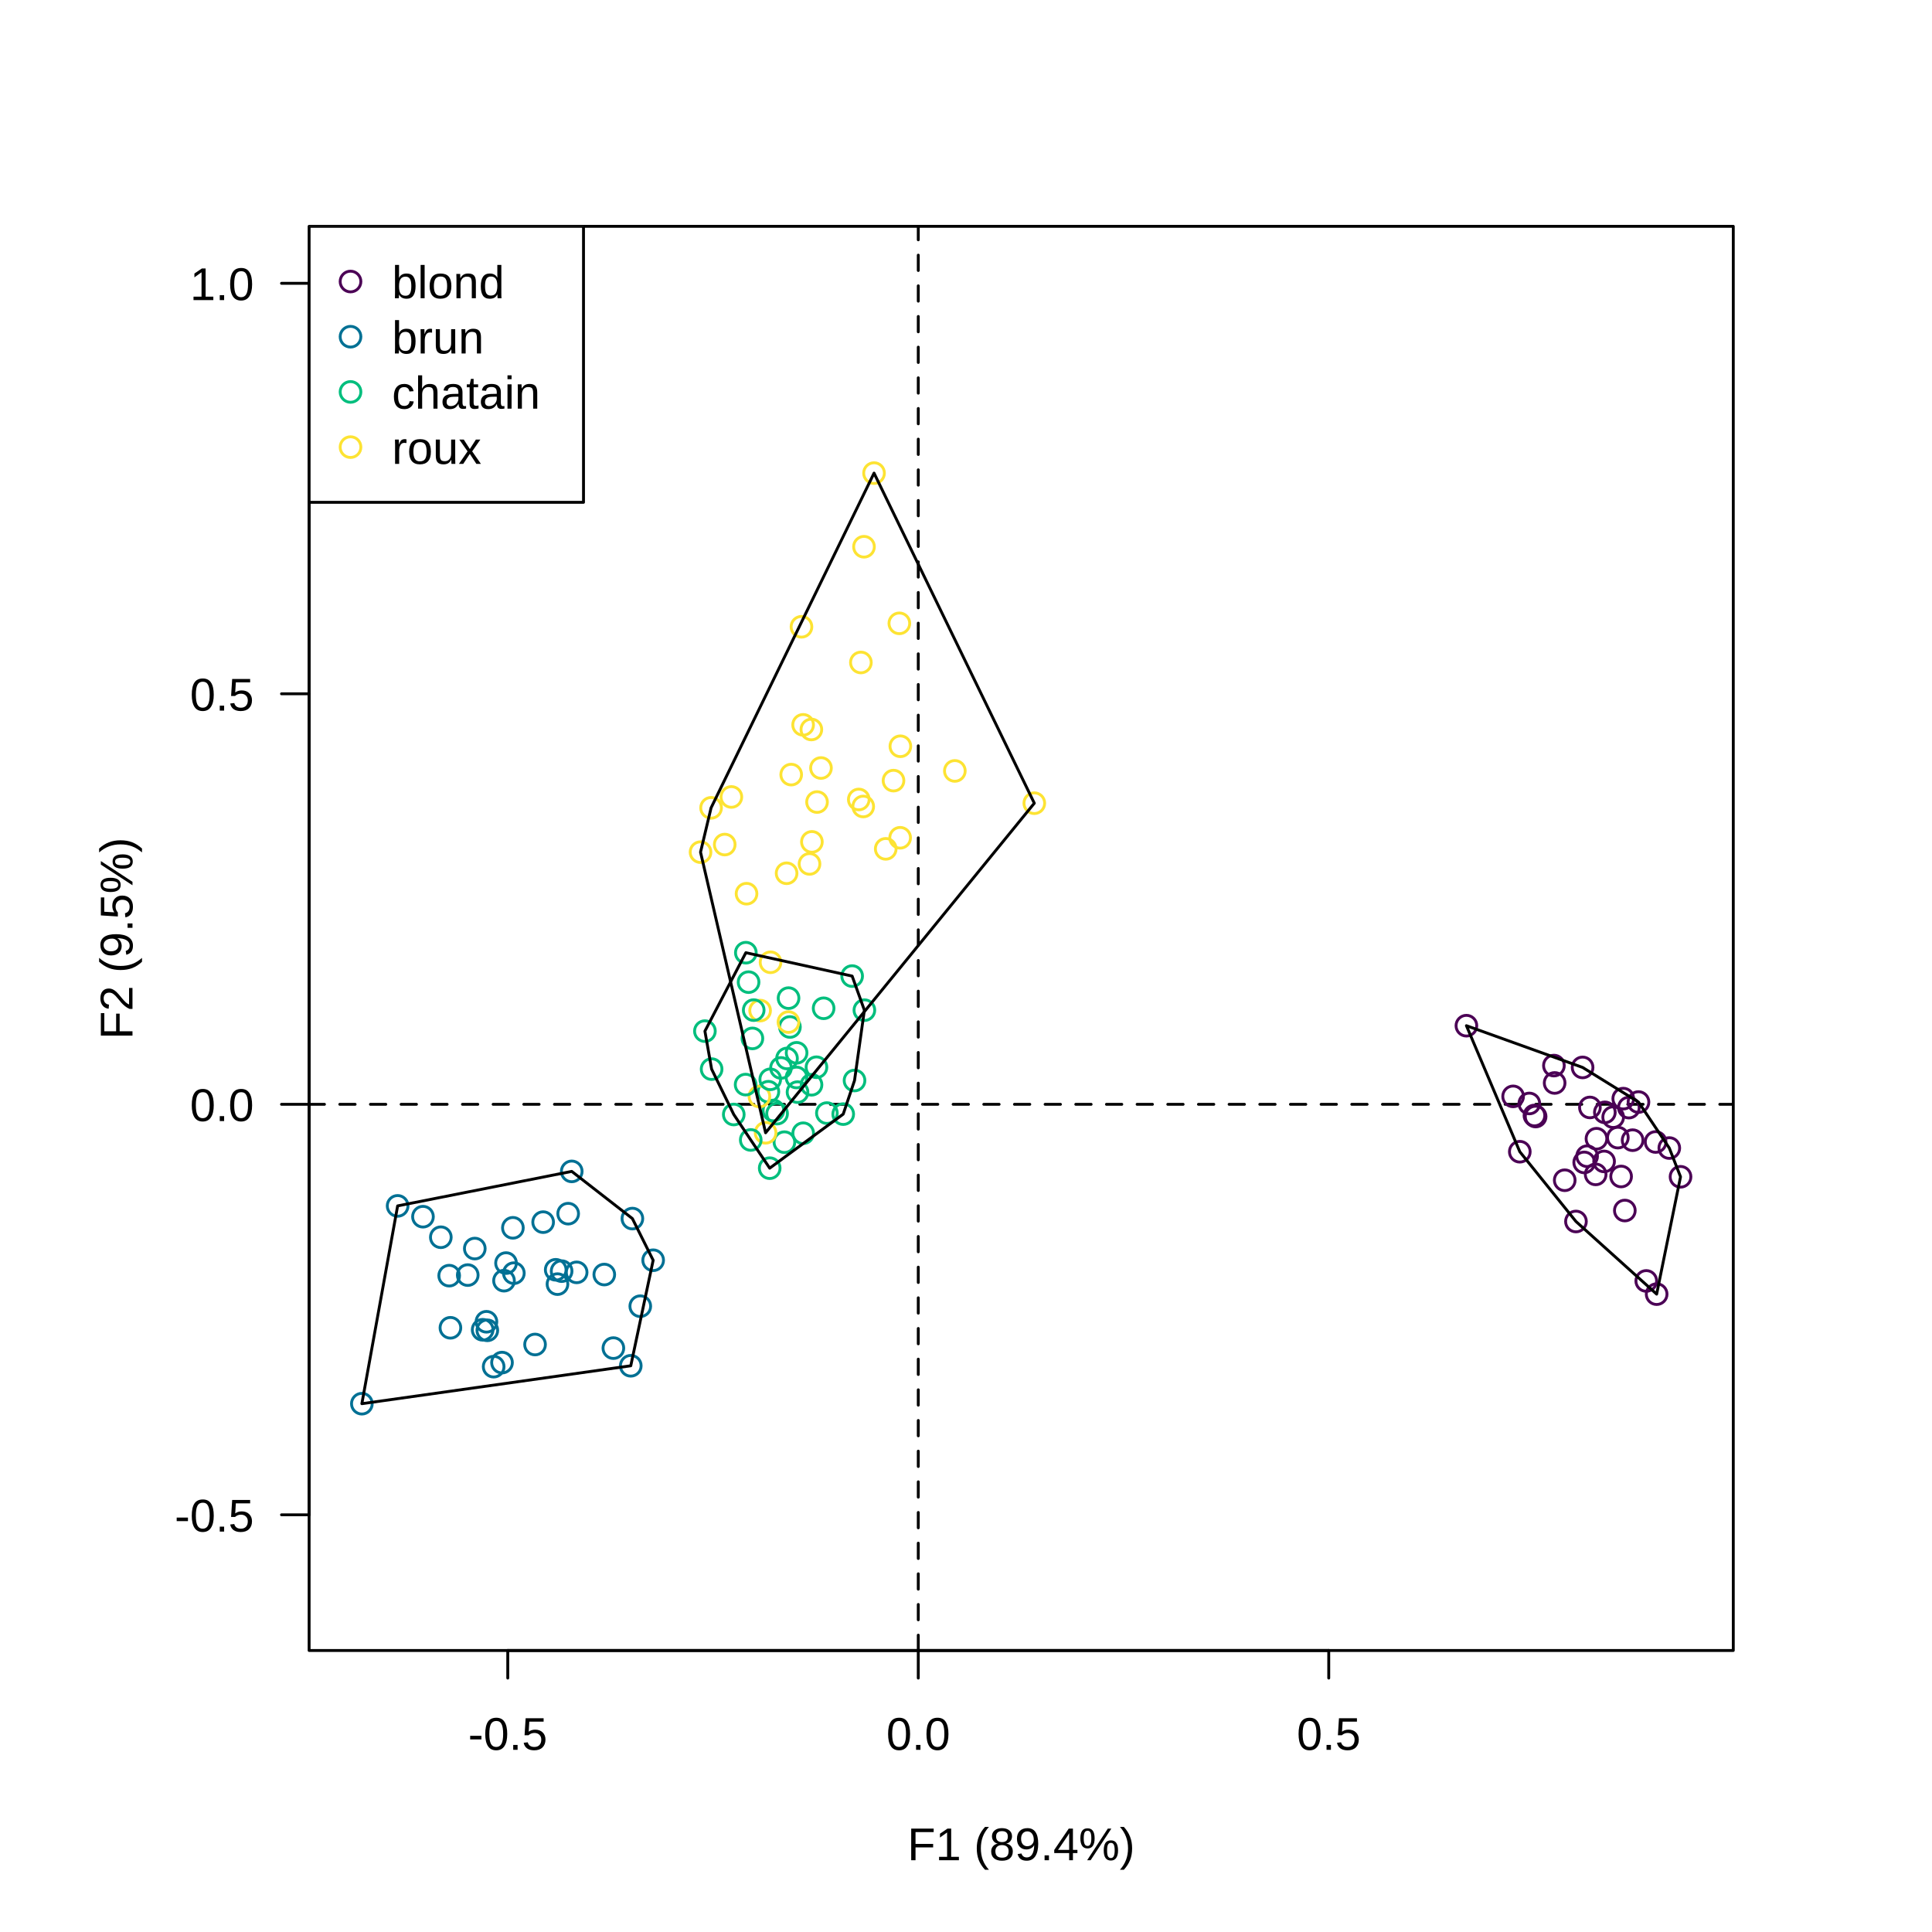
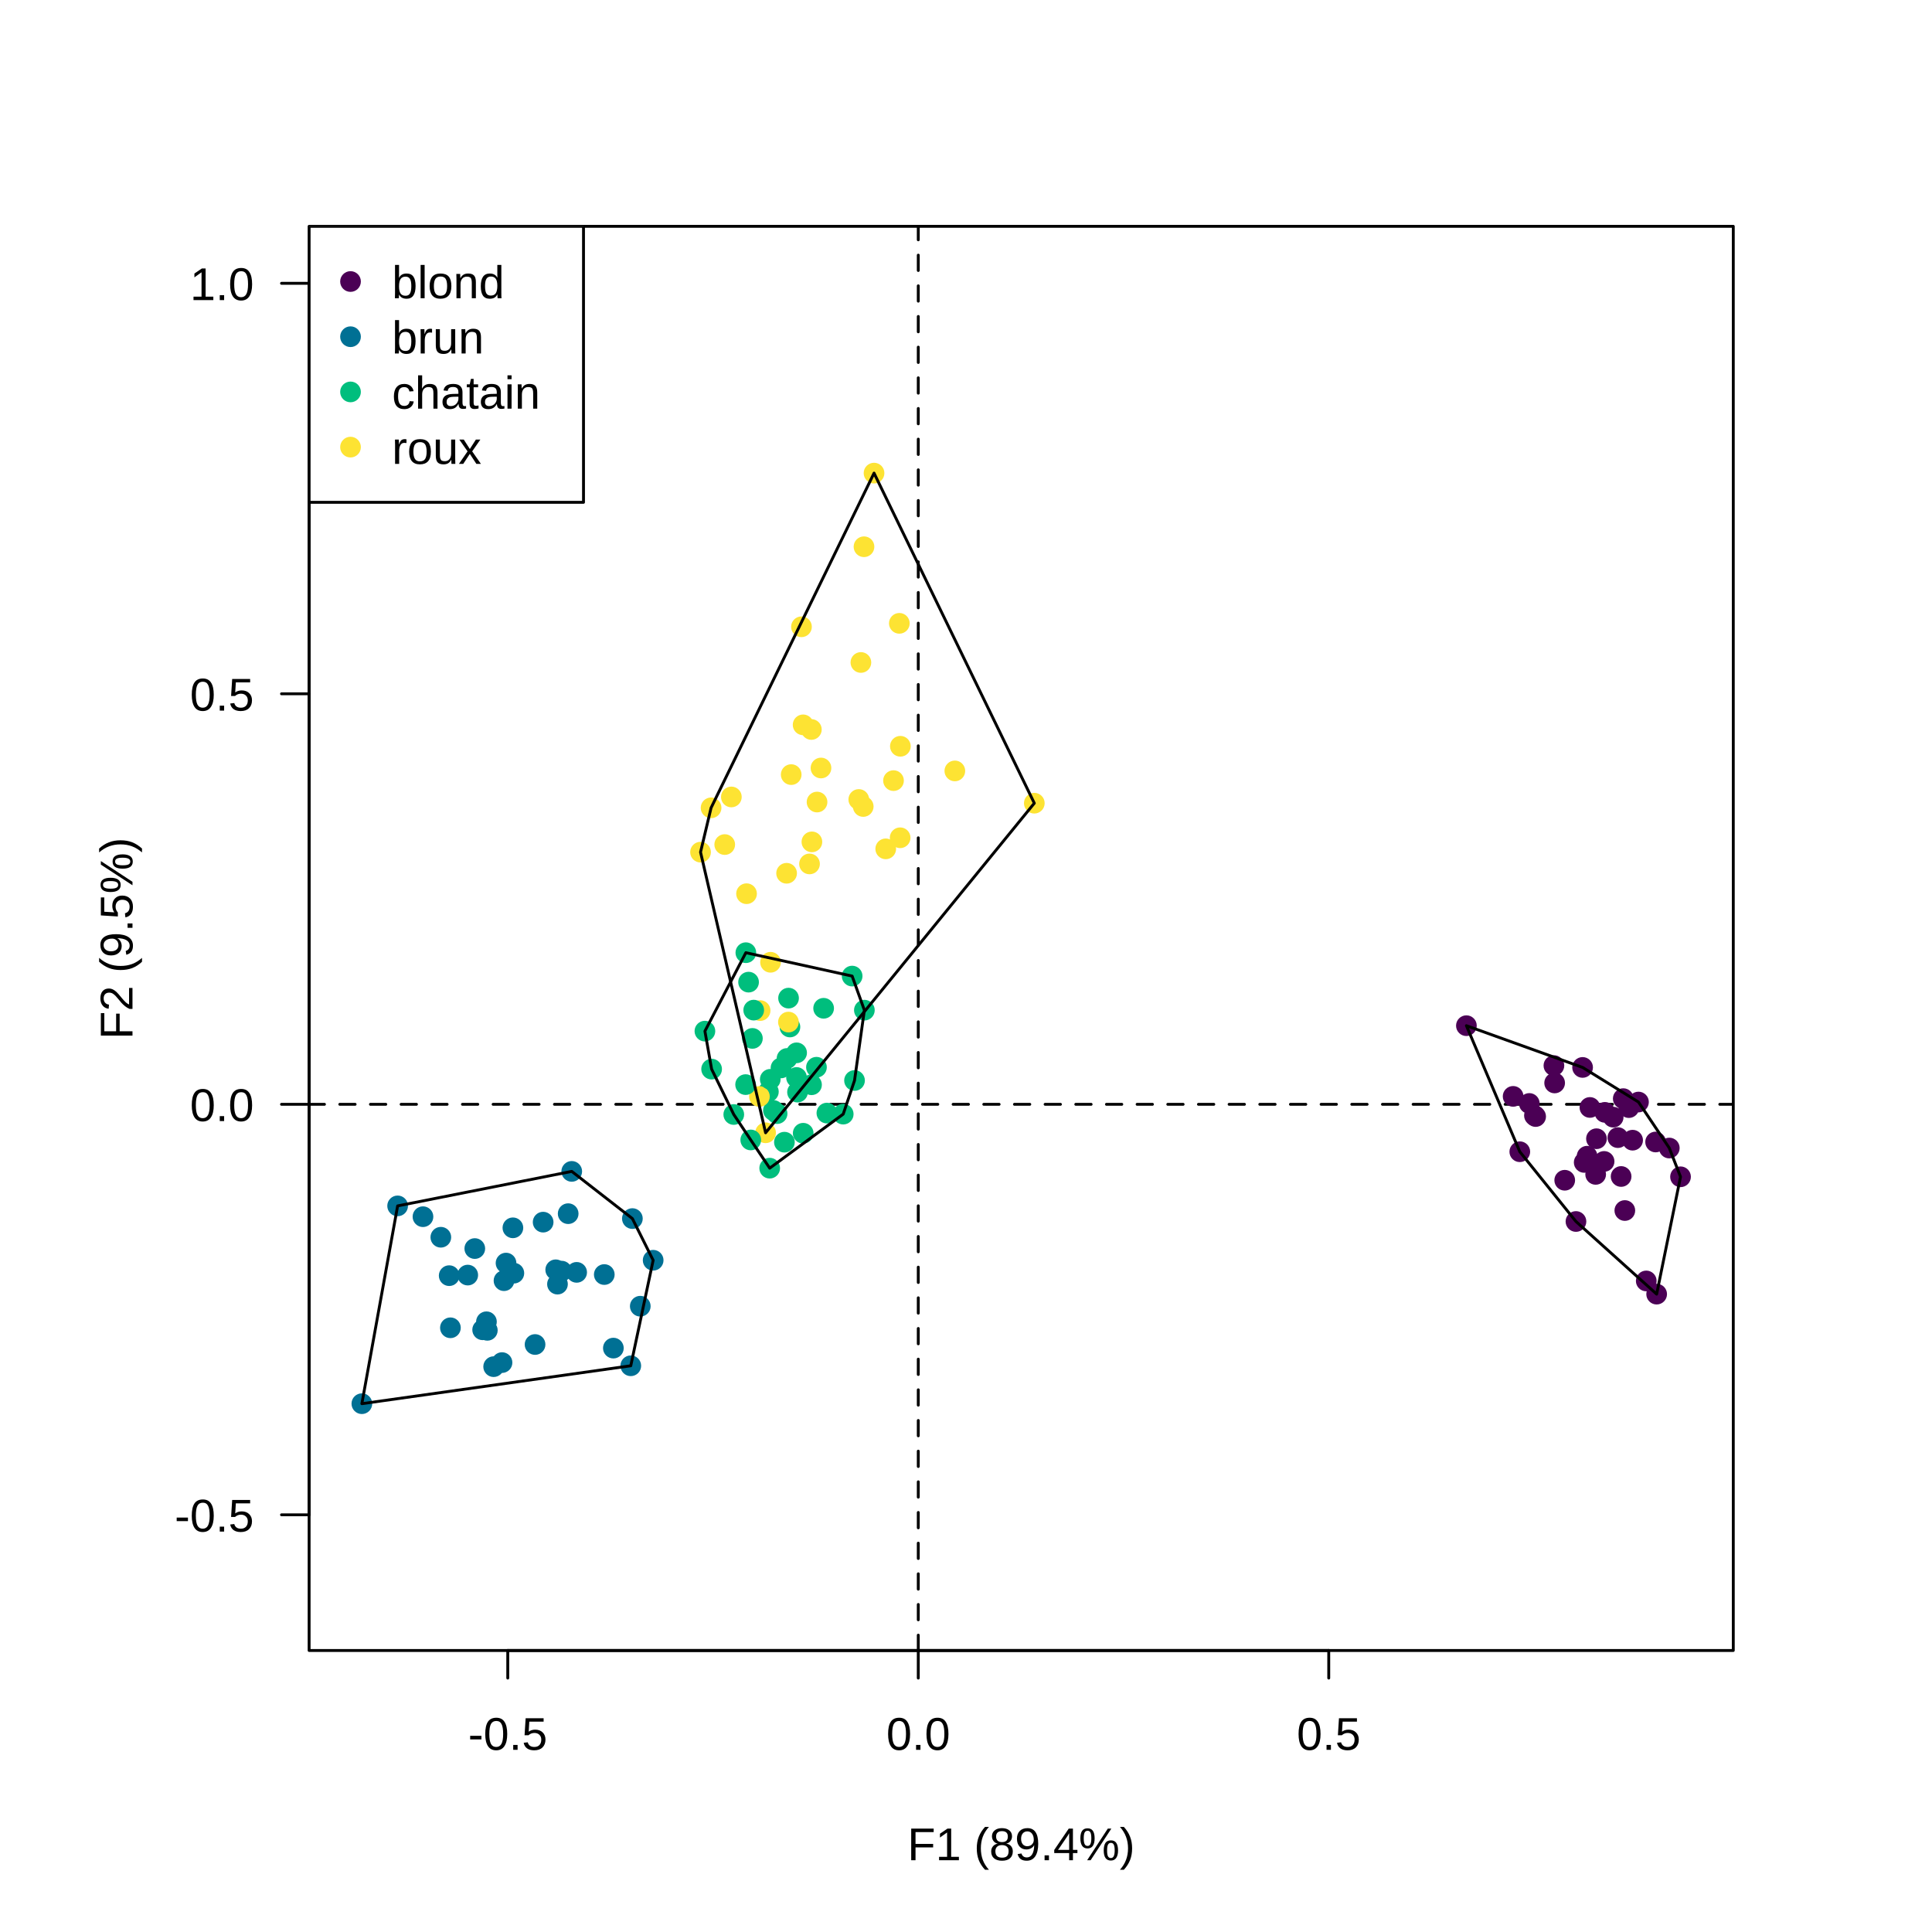
<svg xmlns="http://www.w3.org/2000/svg" class="svglite" width="504.00pt" height="504.00pt" viewBox="0 0 504.00 504.00">
  <defs>
    <style type="text/css">
    .svglite line, .svglite polyline, .svglite polygon, .svglite path, .svglite rect, .svglite circle {
      fill: none;
      stroke: #000000;
      stroke-linecap: round;
      stroke-linejoin: round;
      stroke-miterlimit: 10.00;
    }
    .svglite text {
      white-space: pre;
    }
  </style>
  </defs>
  <rect width="100%" height="100%" style="stroke: none; fill: #FFFFFF;" />
  <defs>
    <clipPath id="cpMC4wMHw1MDQuMDB8MC4wMHw1MDQuMDA=">
      <rect x="0.00" y="0.00" width="504.00" height="504.00" />
    </clipPath>
  </defs>
  <g clip-path="url(#cpMC4wMHw1MDQuMDB8MC4wMHw1MDQuMDA=)">
</g>
  <defs>
    <clipPath id="cpODAuNjR8NDUyLjE2fDU5LjA0fDQzMC41Ng==">
      <rect x="80.64" y="59.04" width="371.52" height="371.52" />
    </clipPath>
  </defs>
  <g clip-path="url(#cpODAuNjR8NDUyLjE2fDU5LjA0fDQzMC41Ng==)">
    <line x1="80.64" y1="288.08" x2="452.16" y2="288.08" style="stroke-width: 0.75; stroke-dasharray: 4.00,4.00;" />
    <line x1="239.55" y1="430.56" x2="239.55" y2="59.04" style="stroke-width: 0.75; stroke-dasharray: 4.00,4.00;" />
-     <circle cx="131.48" cy="334.09" r="2.70" style="stroke-width: 0.75; stroke: #007094;" />
-     <circle cx="207.79" cy="281.08" r="2.70" style="stroke-width: 0.75; stroke: #00BE7D;" />
-     <circle cx="211.80" cy="219.62" r="2.70" style="stroke-width: 0.75; stroke: #FDE333;" />
-     <circle cx="418.46" cy="302.98" r="2.70" style="stroke-width: 0.75; stroke: #4B0055;" />
-     <circle cx="127.13" cy="347.04" r="2.70" style="stroke-width: 0.75; stroke: #007094;" />
-     <circle cx="222.92" cy="281.87" r="2.70" style="stroke-width: 0.75; stroke: #00BE7D;" />
-     <circle cx="209.51" cy="189.09" r="2.70" style="stroke-width: 0.75; stroke: #FDE333;" />
-     <circle cx="396.47" cy="300.45" r="2.70" style="stroke-width: 0.75; stroke: #4B0055;" />
-     <circle cx="126.90" cy="344.81" r="2.70" style="stroke-width: 0.75; stroke: #007094;" />
-     <circle cx="201.76" cy="289.69" r="2.70" style="stroke-width: 0.75; stroke: #00BE7D;" />
-     <circle cx="198.29" cy="263.63" r="2.70" style="stroke-width: 0.75; stroke: #FDE333;" />
-     <circle cx="405.37" cy="277.98" r="2.70" style="stroke-width: 0.75; stroke: #4B0055;" />
-     <circle cx="94.40" cy="366.18" r="2.70" style="stroke-width: 0.75; stroke: #007094;" />
-     <circle cx="202.72" cy="290.51" r="2.70" style="stroke-width: 0.75; stroke: #00BE7D;" />
-     <circle cx="214.17" cy="200.35" r="2.70" style="stroke-width: 0.75; stroke: #FDE333;" />
-     <circle cx="382.54" cy="267.57" r="2.70" style="stroke-width: 0.75; stroke: #4B0055;" />
-     <circle cx="167.03" cy="340.75" r="2.70" style="stroke-width: 0.75; stroke: #007094;" />
-     <circle cx="200.45" cy="284.80" r="2.70" style="stroke-width: 0.75; stroke: #00BE7D;" />
-     <circle cx="198.11" cy="286.04" r="2.70" style="stroke-width: 0.75; stroke: #FDE333;" />
-     <circle cx="416.47" cy="297.06" r="2.70" style="stroke-width: 0.75; stroke: #4B0055;" />
-     <circle cx="103.73" cy="314.58" r="2.70" style="stroke-width: 0.75; stroke: #007094;" />
-     <circle cx="200.94" cy="281.56" r="2.70" style="stroke-width: 0.75; stroke: #00BE7D;" />
-     <circle cx="201.01" cy="251.03" r="2.70" style="stroke-width: 0.75; stroke: #FDE333;" />
-     <circle cx="408.19" cy="307.89" r="2.70" style="stroke-width: 0.75; stroke: #4B0055;" />
-     <circle cx="132.01" cy="329.50" r="2.70" style="stroke-width: 0.75; stroke: #007094;" />
-     <circle cx="204.63" cy="297.96" r="2.70" style="stroke-width: 0.75; stroke: #00BE7D;" />
-     <circle cx="231.06" cy="221.44" r="2.70" style="stroke-width: 0.75; stroke: #FDE333;" />
-     <circle cx="424.92" cy="288.94" r="2.70" style="stroke-width: 0.75; stroke: #4B0055;" />
-     <circle cx="164.97" cy="317.89" r="2.70" style="stroke-width: 0.75; stroke: #007094;" />
-     <circle cx="196.28" cy="270.89" r="2.70" style="stroke-width: 0.75; stroke: #00BE7D;" />
-     <circle cx="225.39" cy="142.63" r="2.70" style="stroke-width: 0.75; stroke: #FDE333;" />
-     <circle cx="400.60" cy="291.27" r="2.70" style="stroke-width: 0.75; stroke: #4B0055;" />
-     <circle cx="123.86" cy="325.71" r="2.70" style="stroke-width: 0.75; stroke: #007094;" />
-     <circle cx="195.28" cy="256.21" r="2.70" style="stroke-width: 0.75; stroke: #00BE7D;" />
-     <circle cx="233.09" cy="203.64" r="2.70" style="stroke-width: 0.75; stroke: #FDE333;" />
-     <circle cx="394.73" cy="286.01" r="2.70" style="stroke-width: 0.75; stroke: #4B0055;" />
-     <circle cx="160.01" cy="351.68" r="2.70" style="stroke-width: 0.75; stroke: #007094;" />
-     <circle cx="194.51" cy="282.94" r="2.70" style="stroke-width: 0.75; stroke: #00BE7D;" />
-     <circle cx="199.72" cy="295.51" r="2.70" style="stroke-width: 0.75; stroke: #FDE333;" />
-     <circle cx="425.90" cy="297.44" r="2.70" style="stroke-width: 0.75; stroke: #4B0055;" />
-     <circle cx="130.96" cy="355.46" r="2.70" style="stroke-width: 0.75; stroke: #007094;" />
-     <circle cx="214.86" cy="263.03" r="2.70" style="stroke-width: 0.75; stroke: #00BE7D;" />
-     <circle cx="182.75" cy="222.30" r="2.70" style="stroke-width: 0.75; stroke: #FDE333;" />
-     <circle cx="438.40" cy="306.99" r="2.70" style="stroke-width: 0.75; stroke: #4B0055;" />
-     <circle cx="149.15" cy="305.58" r="2.70" style="stroke-width: 0.75; stroke: #007094;" />
-     <circle cx="222.30" cy="254.63" r="2.70" style="stroke-width: 0.75; stroke: #00BE7D;" />
-     <circle cx="189.06" cy="220.32" r="2.70" style="stroke-width: 0.75; stroke: #FDE333;" />
-     <circle cx="400.29" cy="291.00" r="2.70" style="stroke-width: 0.75; stroke: #4B0055;" />
-     <circle cx="110.34" cy="317.40" r="2.70" style="stroke-width: 0.75; stroke: #007094;" />
-     <circle cx="205.31" cy="276.12" r="2.70" style="stroke-width: 0.75; stroke: #00BE7D;" />
-     <circle cx="205.20" cy="227.81" r="2.70" style="stroke-width: 0.75; stroke: #FDE333;" />
-     <circle cx="429.46" cy="334.16" r="2.70" style="stroke-width: 0.75; stroke: #4B0055;" />
-     <circle cx="164.55" cy="356.29" r="2.70" style="stroke-width: 0.75; stroke: #007094;" />
-     <circle cx="200.79" cy="304.74" r="2.70" style="stroke-width: 0.75; stroke: #00BE7D;" />
-     <circle cx="224.58" cy="172.82" r="2.70" style="stroke-width: 0.75; stroke: #FDE333;" />
-     <circle cx="413.27" cy="303.24" r="2.70" style="stroke-width: 0.75; stroke: #4B0055;" />
-     <circle cx="146.51" cy="331.60" r="2.70" style="stroke-width: 0.75; stroke: #007094;" />
-     <circle cx="212.99" cy="278.41" r="2.70" style="stroke-width: 0.75; stroke: #00BE7D;" />
-     <circle cx="211.18" cy="225.37" r="2.70" style="stroke-width: 0.75; stroke: #FDE333;" />
-     <circle cx="411.12" cy="318.65" r="2.70" style="stroke-width: 0.75; stroke: #4B0055;" />
-     <circle cx="170.39" cy="328.76" r="2.70" style="stroke-width: 0.75; stroke: #007094;" />
-     <circle cx="208.05" cy="284.90" r="2.70" style="stroke-width: 0.75; stroke: #00BE7D;" />
-     <circle cx="234.88" cy="194.68" r="2.70" style="stroke-width: 0.75; stroke: #FDE333;" />
-     <circle cx="432.17" cy="337.60" r="2.70" style="stroke-width: 0.75; stroke: #4B0055;" />
-     <circle cx="122.02" cy="332.63" r="2.70" style="stroke-width: 0.75; stroke: #007094;" />
-     <circle cx="185.64" cy="278.90" r="2.70" style="stroke-width: 0.75; stroke: #00BE7D;" />
-     <circle cx="224.03" cy="208.56" r="2.70" style="stroke-width: 0.75; stroke: #FDE333;" />
-     <circle cx="412.85" cy="278.46" r="2.70" style="stroke-width: 0.75; stroke: #4B0055;" />
-     <circle cx="144.97" cy="331.25" r="2.70" style="stroke-width: 0.75; stroke: #007094;" />
-     <circle cx="225.49" cy="263.52" r="2.70" style="stroke-width: 0.75; stroke: #00BE7D;" />
-     <circle cx="185.50" cy="210.74" r="2.70" style="stroke-width: 0.75; stroke: #FDE333;" />
-     <circle cx="414.03" cy="301.62" r="2.70" style="stroke-width: 0.75; stroke: #4B0055;" />
-     <circle cx="125.91" cy="346.90" r="2.70" style="stroke-width: 0.75; stroke: #007094;" />
-     <circle cx="195.85" cy="297.38" r="2.70" style="stroke-width: 0.75; stroke: #00BE7D;" />
-     <circle cx="234.82" cy="218.55" r="2.70" style="stroke-width: 0.75; stroke: #FDE333;" />
-     <circle cx="423.46" cy="286.60" r="2.70" style="stroke-width: 0.75; stroke: #4B0055;" />
-     <circle cx="133.80" cy="320.30" r="2.70" style="stroke-width: 0.75; stroke: #007094;" />
-     <circle cx="209.53" cy="295.63" r="2.70" style="stroke-width: 0.75; stroke: #00BE7D;" />
-     <circle cx="209.08" cy="163.51" r="2.70" style="stroke-width: 0.75; stroke: #FDE333;" />
-     <circle cx="422.05" cy="296.77" r="2.70" style="stroke-width: 0.75; stroke: #4B0055;" />
-     <circle cx="139.58" cy="350.74" r="2.70" style="stroke-width: 0.75; stroke: #007094;" />
-     <circle cx="215.71" cy="290.37" r="2.70" style="stroke-width: 0.75; stroke: #00BE7D;" />
-     <circle cx="234.61" cy="162.61" r="2.70" style="stroke-width: 0.75; stroke: #FDE333;" />
-     <circle cx="418.66" cy="290.18" r="2.70" style="stroke-width: 0.75; stroke: #4B0055;" />
-     <circle cx="141.69" cy="318.82" r="2.70" style="stroke-width: 0.75; stroke: #007094;" />
-     <circle cx="194.57" cy="248.53" r="2.70" style="stroke-width: 0.75; stroke: #00BE7D;" />
-     <circle cx="206.40" cy="202.07" r="2.70" style="stroke-width: 0.75; stroke: #FDE333;" />
-     <circle cx="420.83" cy="291.43" r="2.70" style="stroke-width: 0.75; stroke: #4B0055;" />
-     <circle cx="145.43" cy="334.99" r="2.70" style="stroke-width: 0.75; stroke: #007094;" />
-     <circle cx="206.07" cy="267.91" r="2.70" style="stroke-width: 0.75; stroke: #00BE7D;" />
-     <circle cx="213.14" cy="209.23" r="2.70" style="stroke-width: 0.75; stroke: #FDE333;" />
-     <circle cx="398.95" cy="287.86" r="2.70" style="stroke-width: 0.75; stroke: #4B0055;" />
-     <circle cx="134.05" cy="332.13" r="2.70" style="stroke-width: 0.75; stroke: #007094;" />
-     <circle cx="183.89" cy="268.99" r="2.70" style="stroke-width: 0.75; stroke: #00BE7D;" />
-     <circle cx="211.66" cy="190.30" r="2.70" style="stroke-width: 0.75; stroke: #FDE333;" />
-     <circle cx="422.90" cy="306.91" r="2.70" style="stroke-width: 0.75; stroke: #4B0055;" />
-     <circle cx="115.00" cy="322.76" r="2.70" style="stroke-width: 0.75; stroke: #007094;" />
-     <circle cx="207.81" cy="274.65" r="2.70" style="stroke-width: 0.75; stroke: #00BE7D;" />
-     <circle cx="225.19" cy="210.39" r="2.70" style="stroke-width: 0.75; stroke: #FDE333;" />
-     <circle cx="414.76" cy="288.90" r="2.70" style="stroke-width: 0.75; stroke: #4B0055;" />
-     <circle cx="117.50" cy="346.38" r="2.70" style="stroke-width: 0.75; stroke: #007094;" />
-     <circle cx="219.97" cy="290.64" r="2.70" style="stroke-width: 0.75; stroke: #00BE7D;" />
-     <circle cx="190.79" cy="207.90" r="2.70" style="stroke-width: 0.75; stroke: #FDE333;" />
-     <circle cx="435.47" cy="299.49" r="2.70" style="stroke-width: 0.75; stroke: #4B0055;" />
-     <circle cx="128.78" cy="356.52" r="2.70" style="stroke-width: 0.75; stroke: #007094;" />
-     <circle cx="196.62" cy="263.51" r="2.70" style="stroke-width: 0.75; stroke: #00BE7D;" />
-     <circle cx="194.75" cy="233.14" r="2.70" style="stroke-width: 0.75; stroke: #FDE333;" />
-     <circle cx="416.26" cy="306.36" r="2.70" style="stroke-width: 0.75; stroke: #4B0055;" />
-     <circle cx="117.18" cy="332.78" r="2.70" style="stroke-width: 0.75; stroke: #007094;" />
-     <circle cx="191.42" cy="290.74" r="2.70" style="stroke-width: 0.75; stroke: #00BE7D;" />
-     <circle cx="249.09" cy="201.11" r="2.70" style="stroke-width: 0.75; stroke: #FDE333;" />
-     <circle cx="405.56" cy="282.51" r="2.70" style="stroke-width: 0.75; stroke: #4B0055;" />
-     <circle cx="150.43" cy="331.92" r="2.70" style="stroke-width: 0.75; stroke: #007094;" />
-     <circle cx="203.74" cy="278.59" r="2.70" style="stroke-width: 0.75; stroke: #00BE7D;" />
-     <circle cx="269.82" cy="209.53" r="2.70" style="stroke-width: 0.75; stroke: #FDE333;" />
-     <circle cx="427.43" cy="287.49" r="2.70" style="stroke-width: 0.75; stroke: #4B0055;" />
-     <circle cx="148.22" cy="316.61" r="2.70" style="stroke-width: 0.75; stroke: #007094;" />
-     <circle cx="211.70" cy="282.98" r="2.70" style="stroke-width: 0.75; stroke: #00BE7D;" />
-     <circle cx="228.01" cy="123.42" r="2.70" style="stroke-width: 0.75; stroke: #FDE333;" />
-     <circle cx="431.90" cy="297.91" r="2.70" style="stroke-width: 0.75; stroke: #4B0055;" />
-     <circle cx="157.64" cy="332.49" r="2.70" style="stroke-width: 0.75; stroke: #007094;" />
-     <circle cx="205.71" cy="260.38" r="2.70" style="stroke-width: 0.75; stroke: #00BE7D;" />
-     <circle cx="205.68" cy="266.63" r="2.70" style="stroke-width: 0.75; stroke: #FDE333;" />
-     <circle cx="423.87" cy="315.79" r="2.70" style="stroke-width: 0.75; stroke: #4B0055;" />
+     <circle cx="131.48" cy="334.09" r="2.70" style="stroke-width: 0.75; stroke: none; fill: #007094;" />
+     <circle cx="207.79" cy="281.08" r="2.70" style="stroke-width: 0.75; stroke: none; fill: #00BE7D;" />
+     <circle cx="211.80" cy="219.62" r="2.70" style="stroke-width: 0.75; stroke: none; fill: #FDE333;" />
+     <circle cx="418.46" cy="302.98" r="2.70" style="stroke-width: 0.75; stroke: none; fill: #4B0055;" />
+     <circle cx="127.13" cy="347.04" r="2.70" style="stroke-width: 0.75; stroke: none; fill: #007094;" />
+     <circle cx="222.92" cy="281.87" r="2.70" style="stroke-width: 0.75; stroke: none; fill: #00BE7D;" />
+     <circle cx="209.51" cy="189.09" r="2.70" style="stroke-width: 0.75; stroke: none; fill: #FDE333;" />
+     <circle cx="396.47" cy="300.45" r="2.70" style="stroke-width: 0.75; stroke: none; fill: #4B0055;" />
+     <circle cx="126.90" cy="344.81" r="2.70" style="stroke-width: 0.75; stroke: none; fill: #007094;" />
+     <circle cx="201.76" cy="289.69" r="2.70" style="stroke-width: 0.75; stroke: none; fill: #00BE7D;" />
+     <circle cx="198.29" cy="263.63" r="2.70" style="stroke-width: 0.75; stroke: none; fill: #FDE333;" />
+     <circle cx="405.37" cy="277.98" r="2.70" style="stroke-width: 0.75; stroke: none; fill: #4B0055;" />
+     <circle cx="94.40" cy="366.18" r="2.70" style="stroke-width: 0.75; stroke: none; fill: #007094;" />
+     <circle cx="202.72" cy="290.51" r="2.70" style="stroke-width: 0.75; stroke: none; fill: #00BE7D;" />
+     <circle cx="214.17" cy="200.35" r="2.70" style="stroke-width: 0.75; stroke: none; fill: #FDE333;" />
+     <circle cx="382.54" cy="267.57" r="2.70" style="stroke-width: 0.75; stroke: none; fill: #4B0055;" />
+     <circle cx="167.03" cy="340.75" r="2.70" style="stroke-width: 0.75; stroke: none; fill: #007094;" />
+     <circle cx="200.45" cy="284.80" r="2.70" style="stroke-width: 0.75; stroke: none; fill: #00BE7D;" />
+     <circle cx="198.11" cy="286.04" r="2.70" style="stroke-width: 0.75; stroke: none; fill: #FDE333;" />
+     <circle cx="416.47" cy="297.06" r="2.70" style="stroke-width: 0.75; stroke: none; fill: #4B0055;" />
+     <circle cx="103.73" cy="314.58" r="2.70" style="stroke-width: 0.75; stroke: none; fill: #007094;" />
+     <circle cx="200.94" cy="281.56" r="2.70" style="stroke-width: 0.75; stroke: none; fill: #00BE7D;" />
+     <circle cx="201.01" cy="251.03" r="2.70" style="stroke-width: 0.75; stroke: none; fill: #FDE333;" />
+     <circle cx="408.19" cy="307.89" r="2.70" style="stroke-width: 0.75; stroke: none; fill: #4B0055;" />
+     <circle cx="132.01" cy="329.50" r="2.70" style="stroke-width: 0.75; stroke: none; fill: #007094;" />
+     <circle cx="204.63" cy="297.96" r="2.70" style="stroke-width: 0.75; stroke: none; fill: #00BE7D;" />
+     <circle cx="231.06" cy="221.44" r="2.70" style="stroke-width: 0.75; stroke: none; fill: #FDE333;" />
+     <circle cx="424.92" cy="288.94" r="2.70" style="stroke-width: 0.75; stroke: none; fill: #4B0055;" />
+     <circle cx="164.97" cy="317.89" r="2.70" style="stroke-width: 0.75; stroke: none; fill: #007094;" />
+     <circle cx="196.28" cy="270.89" r="2.70" style="stroke-width: 0.75; stroke: none; fill: #00BE7D;" />
+     <circle cx="225.39" cy="142.63" r="2.70" style="stroke-width: 0.75; stroke: none; fill: #FDE333;" />
+     <circle cx="400.60" cy="291.27" r="2.70" style="stroke-width: 0.75; stroke: none; fill: #4B0055;" />
+     <circle cx="123.86" cy="325.71" r="2.70" style="stroke-width: 0.75; stroke: none; fill: #007094;" />
+     <circle cx="195.28" cy="256.21" r="2.70" style="stroke-width: 0.75; stroke: none; fill: #00BE7D;" />
+     <circle cx="233.09" cy="203.64" r="2.70" style="stroke-width: 0.75; stroke: none; fill: #FDE333;" />
+     <circle cx="394.73" cy="286.01" r="2.70" style="stroke-width: 0.75; stroke: none; fill: #4B0055;" />
+     <circle cx="160.01" cy="351.68" r="2.70" style="stroke-width: 0.75; stroke: none; fill: #007094;" />
+     <circle cx="194.51" cy="282.94" r="2.70" style="stroke-width: 0.75; stroke: none; fill: #00BE7D;" />
+     <circle cx="199.72" cy="295.51" r="2.70" style="stroke-width: 0.75; stroke: none; fill: #FDE333;" />
+     <circle cx="425.90" cy="297.44" r="2.70" style="stroke-width: 0.75; stroke: none; fill: #4B0055;" />
+     <circle cx="130.96" cy="355.46" r="2.70" style="stroke-width: 0.75; stroke: none; fill: #007094;" />
+     <circle cx="214.86" cy="263.03" r="2.70" style="stroke-width: 0.75; stroke: none; fill: #00BE7D;" />
+     <circle cx="182.75" cy="222.30" r="2.70" style="stroke-width: 0.75; stroke: none; fill: #FDE333;" />
+     <circle cx="438.40" cy="306.99" r="2.70" style="stroke-width: 0.75; stroke: none; fill: #4B0055;" />
+     <circle cx="149.15" cy="305.58" r="2.70" style="stroke-width: 0.75; stroke: none; fill: #007094;" />
+     <circle cx="222.30" cy="254.63" r="2.70" style="stroke-width: 0.75; stroke: none; fill: #00BE7D;" />
+     <circle cx="189.06" cy="220.32" r="2.70" style="stroke-width: 0.75; stroke: none; fill: #FDE333;" />
+     <circle cx="400.29" cy="291.00" r="2.70" style="stroke-width: 0.75; stroke: none; fill: #4B0055;" />
+     <circle cx="110.34" cy="317.40" r="2.70" style="stroke-width: 0.75; stroke: none; fill: #007094;" />
+     <circle cx="205.31" cy="276.12" r="2.70" style="stroke-width: 0.75; stroke: none; fill: #00BE7D;" />
+     <circle cx="205.20" cy="227.81" r="2.70" style="stroke-width: 0.75; stroke: none; fill: #FDE333;" />
+     <circle cx="429.46" cy="334.16" r="2.70" style="stroke-width: 0.75; stroke: none; fill: #4B0055;" />
+     <circle cx="164.55" cy="356.29" r="2.70" style="stroke-width: 0.75; stroke: none; fill: #007094;" />
+     <circle cx="200.79" cy="304.74" r="2.70" style="stroke-width: 0.75; stroke: none; fill: #00BE7D;" />
+     <circle cx="224.58" cy="172.82" r="2.70" style="stroke-width: 0.75; stroke: none; fill: #FDE333;" />
+     <circle cx="413.27" cy="303.24" r="2.70" style="stroke-width: 0.75; stroke: none; fill: #4B0055;" />
+     <circle cx="146.51" cy="331.60" r="2.70" style="stroke-width: 0.75; stroke: none; fill: #007094;" />
+     <circle cx="212.99" cy="278.41" r="2.70" style="stroke-width: 0.75; stroke: none; fill: #00BE7D;" />
+     <circle cx="211.18" cy="225.37" r="2.70" style="stroke-width: 0.75; stroke: none; fill: #FDE333;" />
+     <circle cx="411.12" cy="318.65" r="2.70" style="stroke-width: 0.75; stroke: none; fill: #4B0055;" />
+     <circle cx="170.39" cy="328.76" r="2.70" style="stroke-width: 0.75; stroke: none; fill: #007094;" />
+     <circle cx="208.05" cy="284.90" r="2.70" style="stroke-width: 0.75; stroke: none; fill: #00BE7D;" />
+     <circle cx="234.88" cy="194.68" r="2.70" style="stroke-width: 0.75; stroke: none; fill: #FDE333;" />
+     <circle cx="432.17" cy="337.60" r="2.70" style="stroke-width: 0.75; stroke: none; fill: #4B0055;" />
+     <circle cx="122.02" cy="332.63" r="2.70" style="stroke-width: 0.75; stroke: none; fill: #007094;" />
+     <circle cx="185.64" cy="278.90" r="2.70" style="stroke-width: 0.75; stroke: none; fill: #00BE7D;" />
+     <circle cx="224.03" cy="208.56" r="2.70" style="stroke-width: 0.75; stroke: none; fill: #FDE333;" />
+     <circle cx="412.85" cy="278.46" r="2.70" style="stroke-width: 0.75; stroke: none; fill: #4B0055;" />
+     <circle cx="144.97" cy="331.25" r="2.70" style="stroke-width: 0.75; stroke: none; fill: #007094;" />
+     <circle cx="225.49" cy="263.52" r="2.70" style="stroke-width: 0.75; stroke: none; fill: #00BE7D;" />
+     <circle cx="185.50" cy="210.74" r="2.70" style="stroke-width: 0.75; stroke: none; fill: #FDE333;" />
+     <circle cx="414.03" cy="301.62" r="2.70" style="stroke-width: 0.75; stroke: none; fill: #4B0055;" />
+     <circle cx="125.91" cy="346.90" r="2.70" style="stroke-width: 0.75; stroke: none; fill: #007094;" />
+     <circle cx="195.85" cy="297.38" r="2.70" style="stroke-width: 0.75; stroke: none; fill: #00BE7D;" />
+     <circle cx="234.82" cy="218.55" r="2.70" style="stroke-width: 0.75; stroke: none; fill: #FDE333;" />
+     <circle cx="423.46" cy="286.60" r="2.70" style="stroke-width: 0.75; stroke: none; fill: #4B0055;" />
+     <circle cx="133.80" cy="320.30" r="2.70" style="stroke-width: 0.75; stroke: none; fill: #007094;" />
+     <circle cx="209.53" cy="295.63" r="2.70" style="stroke-width: 0.75; stroke: none; fill: #00BE7D;" />
+     <circle cx="209.08" cy="163.51" r="2.70" style="stroke-width: 0.75; stroke: none; fill: #FDE333;" />
+     <circle cx="422.05" cy="296.77" r="2.70" style="stroke-width: 0.75; stroke: none; fill: #4B0055;" />
+     <circle cx="139.58" cy="350.74" r="2.70" style="stroke-width: 0.75; stroke: none; fill: #007094;" />
+     <circle cx="215.71" cy="290.37" r="2.70" style="stroke-width: 0.75; stroke: none; fill: #00BE7D;" />
+     <circle cx="234.61" cy="162.61" r="2.70" style="stroke-width: 0.75; stroke: none; fill: #FDE333;" />
+     <circle cx="418.66" cy="290.18" r="2.70" style="stroke-width: 0.75; stroke: none; fill: #4B0055;" />
+     <circle cx="141.69" cy="318.82" r="2.70" style="stroke-width: 0.75; stroke: none; fill: #007094;" />
+     <circle cx="194.57" cy="248.53" r="2.70" style="stroke-width: 0.75; stroke: none; fill: #00BE7D;" />
+     <circle cx="206.40" cy="202.07" r="2.70" style="stroke-width: 0.75; stroke: none; fill: #FDE333;" />
+     <circle cx="420.83" cy="291.43" r="2.70" style="stroke-width: 0.75; stroke: none; fill: #4B0055;" />
+     <circle cx="145.43" cy="334.99" r="2.70" style="stroke-width: 0.75; stroke: none; fill: #007094;" />
+     <circle cx="206.07" cy="267.91" r="2.70" style="stroke-width: 0.75; stroke: none; fill: #00BE7D;" />
+     <circle cx="213.14" cy="209.23" r="2.70" style="stroke-width: 0.75; stroke: none; fill: #FDE333;" />
+     <circle cx="398.95" cy="287.86" r="2.70" style="stroke-width: 0.75; stroke: none; fill: #4B0055;" />
+     <circle cx="134.05" cy="332.13" r="2.70" style="stroke-width: 0.75; stroke: none; fill: #007094;" />
+     <circle cx="183.89" cy="268.99" r="2.70" style="stroke-width: 0.75; stroke: none; fill: #00BE7D;" />
+     <circle cx="211.66" cy="190.30" r="2.70" style="stroke-width: 0.75; stroke: none; fill: #FDE333;" />
+     <circle cx="422.90" cy="306.91" r="2.70" style="stroke-width: 0.75; stroke: none; fill: #4B0055;" />
+     <circle cx="115.00" cy="322.76" r="2.70" style="stroke-width: 0.75; stroke: none; fill: #007094;" />
+     <circle cx="207.81" cy="274.65" r="2.70" style="stroke-width: 0.75; stroke: none; fill: #00BE7D;" />
+     <circle cx="225.19" cy="210.39" r="2.70" style="stroke-width: 0.75; stroke: none; fill: #FDE333;" />
+     <circle cx="414.76" cy="288.90" r="2.70" style="stroke-width: 0.75; stroke: none; fill: #4B0055;" />
+     <circle cx="117.50" cy="346.38" r="2.70" style="stroke-width: 0.75; stroke: none; fill: #007094;" />
+     <circle cx="219.97" cy="290.64" r="2.70" style="stroke-width: 0.75; stroke: none; fill: #00BE7D;" />
+     <circle cx="190.79" cy="207.90" r="2.70" style="stroke-width: 0.75; stroke: none; fill: #FDE333;" />
+     <circle cx="435.47" cy="299.49" r="2.70" style="stroke-width: 0.75; stroke: none; fill: #4B0055;" />
+     <circle cx="128.78" cy="356.52" r="2.70" style="stroke-width: 0.75; stroke: none; fill: #007094;" />
+     <circle cx="196.62" cy="263.51" r="2.70" style="stroke-width: 0.75; stroke: none; fill: #00BE7D;" />
+     <circle cx="194.75" cy="233.14" r="2.70" style="stroke-width: 0.75; stroke: none; fill: #FDE333;" />
+     <circle cx="416.26" cy="306.36" r="2.70" style="stroke-width: 0.75; stroke: none; fill: #4B0055;" />
+     <circle cx="117.18" cy="332.78" r="2.70" style="stroke-width: 0.75; stroke: none; fill: #007094;" />
+     <circle cx="191.42" cy="290.74" r="2.70" style="stroke-width: 0.75; stroke: none; fill: #00BE7D;" />
+     <circle cx="249.09" cy="201.11" r="2.70" style="stroke-width: 0.75; stroke: none; fill: #FDE333;" />
+     <circle cx="405.56" cy="282.51" r="2.70" style="stroke-width: 0.75; stroke: none; fill: #4B0055;" />
+     <circle cx="150.43" cy="331.92" r="2.70" style="stroke-width: 0.75; stroke: none; fill: #007094;" />
+     <circle cx="203.74" cy="278.59" r="2.70" style="stroke-width: 0.75; stroke: none; fill: #00BE7D;" />
+     <circle cx="269.82" cy="209.53" r="2.70" style="stroke-width: 0.75; stroke: none; fill: #FDE333;" />
+     <circle cx="427.43" cy="287.49" r="2.70" style="stroke-width: 0.75; stroke: none; fill: #4B0055;" />
+     <circle cx="148.22" cy="316.61" r="2.70" style="stroke-width: 0.75; stroke: none; fill: #007094;" />
+     <circle cx="211.70" cy="282.98" r="2.70" style="stroke-width: 0.75; stroke: none; fill: #00BE7D;" />
+     <circle cx="228.01" cy="123.42" r="2.70" style="stroke-width: 0.75; stroke: none; fill: #FDE333;" />
+     <circle cx="431.90" cy="297.91" r="2.70" style="stroke-width: 0.75; stroke: none; fill: #4B0055;" />
+     <circle cx="157.64" cy="332.49" r="2.70" style="stroke-width: 0.75; stroke: none; fill: #007094;" />
+     <circle cx="205.71" cy="260.38" r="2.70" style="stroke-width: 0.75; stroke: none; fill: #00BE7D;" />
+     <circle cx="205.68" cy="266.63" r="2.70" style="stroke-width: 0.75; stroke: none; fill: #FDE333;" />
+     <circle cx="423.87" cy="315.79" r="2.70" style="stroke-width: 0.75; stroke: none; fill: #4B0055;" />
  </g>
  <g clip-path="url(#cpMC4wMHw1MDQuMDB8MC4wMHw1MDQuMDA=)">
    <line x1="132.46" y1="430.56" x2="346.63" y2="430.56" style="stroke-width: 0.75;" />
    <line x1="132.46" y1="430.56" x2="132.46" y2="437.76" style="stroke-width: 0.75;" />
    <line x1="239.55" y1="430.56" x2="239.55" y2="437.76" style="stroke-width: 0.75;" />
    <line x1="346.63" y1="430.56" x2="346.63" y2="437.76" style="stroke-width: 0.75;" />
    <text x="132.46" y="456.48" text-anchor="middle" style="font-size: 12.00px; font-family: &quot;Arial&quot;;" textLength="23.43px" lengthAdjust="spacingAndGlyphs">-0.5</text>
    <text x="239.55" y="456.48" text-anchor="middle" style="font-size: 12.00px; font-family: &quot;Arial&quot;;" textLength="19.09px" lengthAdjust="spacingAndGlyphs">0.0</text>
    <text x="346.63" y="456.48" text-anchor="middle" style="font-size: 12.00px; font-family: &quot;Arial&quot;;" textLength="19.09px" lengthAdjust="spacingAndGlyphs">0.5</text>
    <line x1="80.64" y1="395.17" x2="80.64" y2="73.91" style="stroke-width: 0.75;" />
    <line x1="80.64" y1="395.17" x2="73.44" y2="395.17" style="stroke-width: 0.75;" />
    <line x1="80.64" y1="288.08" x2="73.44" y2="288.08" style="stroke-width: 0.75;" />
    <line x1="80.64" y1="180.99" x2="73.44" y2="180.99" style="stroke-width: 0.75;" />
    <line x1="80.64" y1="73.91" x2="73.44" y2="73.91" style="stroke-width: 0.75;" />
    <text x="66.24" y="399.54" text-anchor="end" style="font-size: 12.00px; font-family: &quot;Arial&quot;;" textLength="23.43px" lengthAdjust="spacingAndGlyphs">-0.5</text>
    <text x="66.24" y="292.45" text-anchor="end" style="font-size: 12.00px; font-family: &quot;Arial&quot;;" textLength="19.09px" lengthAdjust="spacingAndGlyphs">0.0</text>
    <text x="66.24" y="185.37" text-anchor="end" style="font-size: 12.00px; font-family: &quot;Arial&quot;;" textLength="19.09px" lengthAdjust="spacingAndGlyphs">0.5</text>
    <text x="66.24" y="78.28" text-anchor="end" style="font-size: 12.00px; font-family: &quot;Arial&quot;;" textLength="19.09px" lengthAdjust="spacingAndGlyphs">1.0</text>
    <polygon points="80.64,430.56 452.16,430.56 452.16,59.04 80.64,59.04 " style="stroke-width: 0.75;" />
    <text x="266.40" y="485.28" text-anchor="middle" style="font-size: 12.00px; font-family: &quot;Arial&quot;;" textLength="65.86px" lengthAdjust="spacingAndGlyphs">F1 (89.4%)</text>
    <text transform="translate(34.56,244.80) rotate(-90)" text-anchor="middle" style="font-size: 12.00px; font-family: &quot;Arial&quot;;" textLength="58.22px" lengthAdjust="spacingAndGlyphs">F2 (9.5%)</text>
  </g>
  <g clip-path="url(#cpODAuNjR8NDUyLjE2fDU5LjA0fDQzMC41Ng==)">
    <rect x="80.64" y="59.04" width="71.58" height="72.00" style="stroke-width: 0.75; fill: #FFFFFF;" />
-     <circle cx="91.44" cy="73.44" r="2.70" style="stroke-width: 0.75; stroke: #4B0055;" />
-     <circle cx="91.44" cy="87.84" r="2.70" style="stroke-width: 0.75; stroke: #007094;" />
-     <circle cx="91.44" cy="102.24" r="2.70" style="stroke-width: 0.75; stroke: #00BE7D;" />
-     <circle cx="91.44" cy="116.64" r="2.70" style="stroke-width: 0.75; stroke: #FDE333;" />
+     <circle cx="91.44" cy="73.44" r="2.70" style="stroke-width: 0.75; stroke: none; fill: #4B0055;" />
+     <circle cx="91.44" cy="87.84" r="2.70" style="stroke-width: 0.75; stroke: none; fill: #007094;" />
+     <circle cx="91.44" cy="102.24" r="2.70" style="stroke-width: 0.75; stroke: none; fill: #00BE7D;" />
+     <circle cx="91.44" cy="116.64" r="2.70" style="stroke-width: 0.75; stroke: none; fill: #FDE333;" />
    <text x="102.24" y="77.81" style="font-size: 12.00px; font-family: &quot;Arial&quot;;" textLength="33.52px" lengthAdjust="spacingAndGlyphs">blond</text>
    <text x="102.24" y="92.21" style="font-size: 12.00px; font-family: &quot;Arial&quot;;" textLength="27.77px" lengthAdjust="spacingAndGlyphs">brun</text>
    <text x="102.24" y="106.61" style="font-size: 12.00px; font-family: &quot;Arial&quot;;" textLength="44.58px" lengthAdjust="spacingAndGlyphs">chatain</text>
    <text x="102.24" y="121.01" style="font-size: 12.00px; font-family: &quot;Arial&quot;;" textLength="26.73px" lengthAdjust="spacingAndGlyphs">roux</text>
    <polygon points="438.40,306.99 432.17,337.60 411.12,318.65 396.47,300.45 382.54,267.57 412.85,278.46 427.43,287.49 435.47,299.49 438.40,306.99 " style="stroke-width: 0.75;" />
    <polygon points="164.55,356.29 94.40,366.18 103.73,314.58 149.15,305.58 164.97,317.89 170.39,328.76 164.55,356.29 " style="stroke-width: 0.75;" />
    <polygon points="222.92,281.87 219.97,290.64 200.79,304.74 195.85,297.38 191.42,290.74 185.64,278.90 183.89,268.99 194.57,248.53 222.30,254.63 225.49,263.52 222.92,281.87 " style="stroke-width: 0.75;" />
    <polygon points="199.72,295.51 182.75,222.30 185.50,210.74 228.01,123.42 269.82,209.53 199.72,295.51 " style="stroke-width: 0.75;" />
  </g>
</svg>
